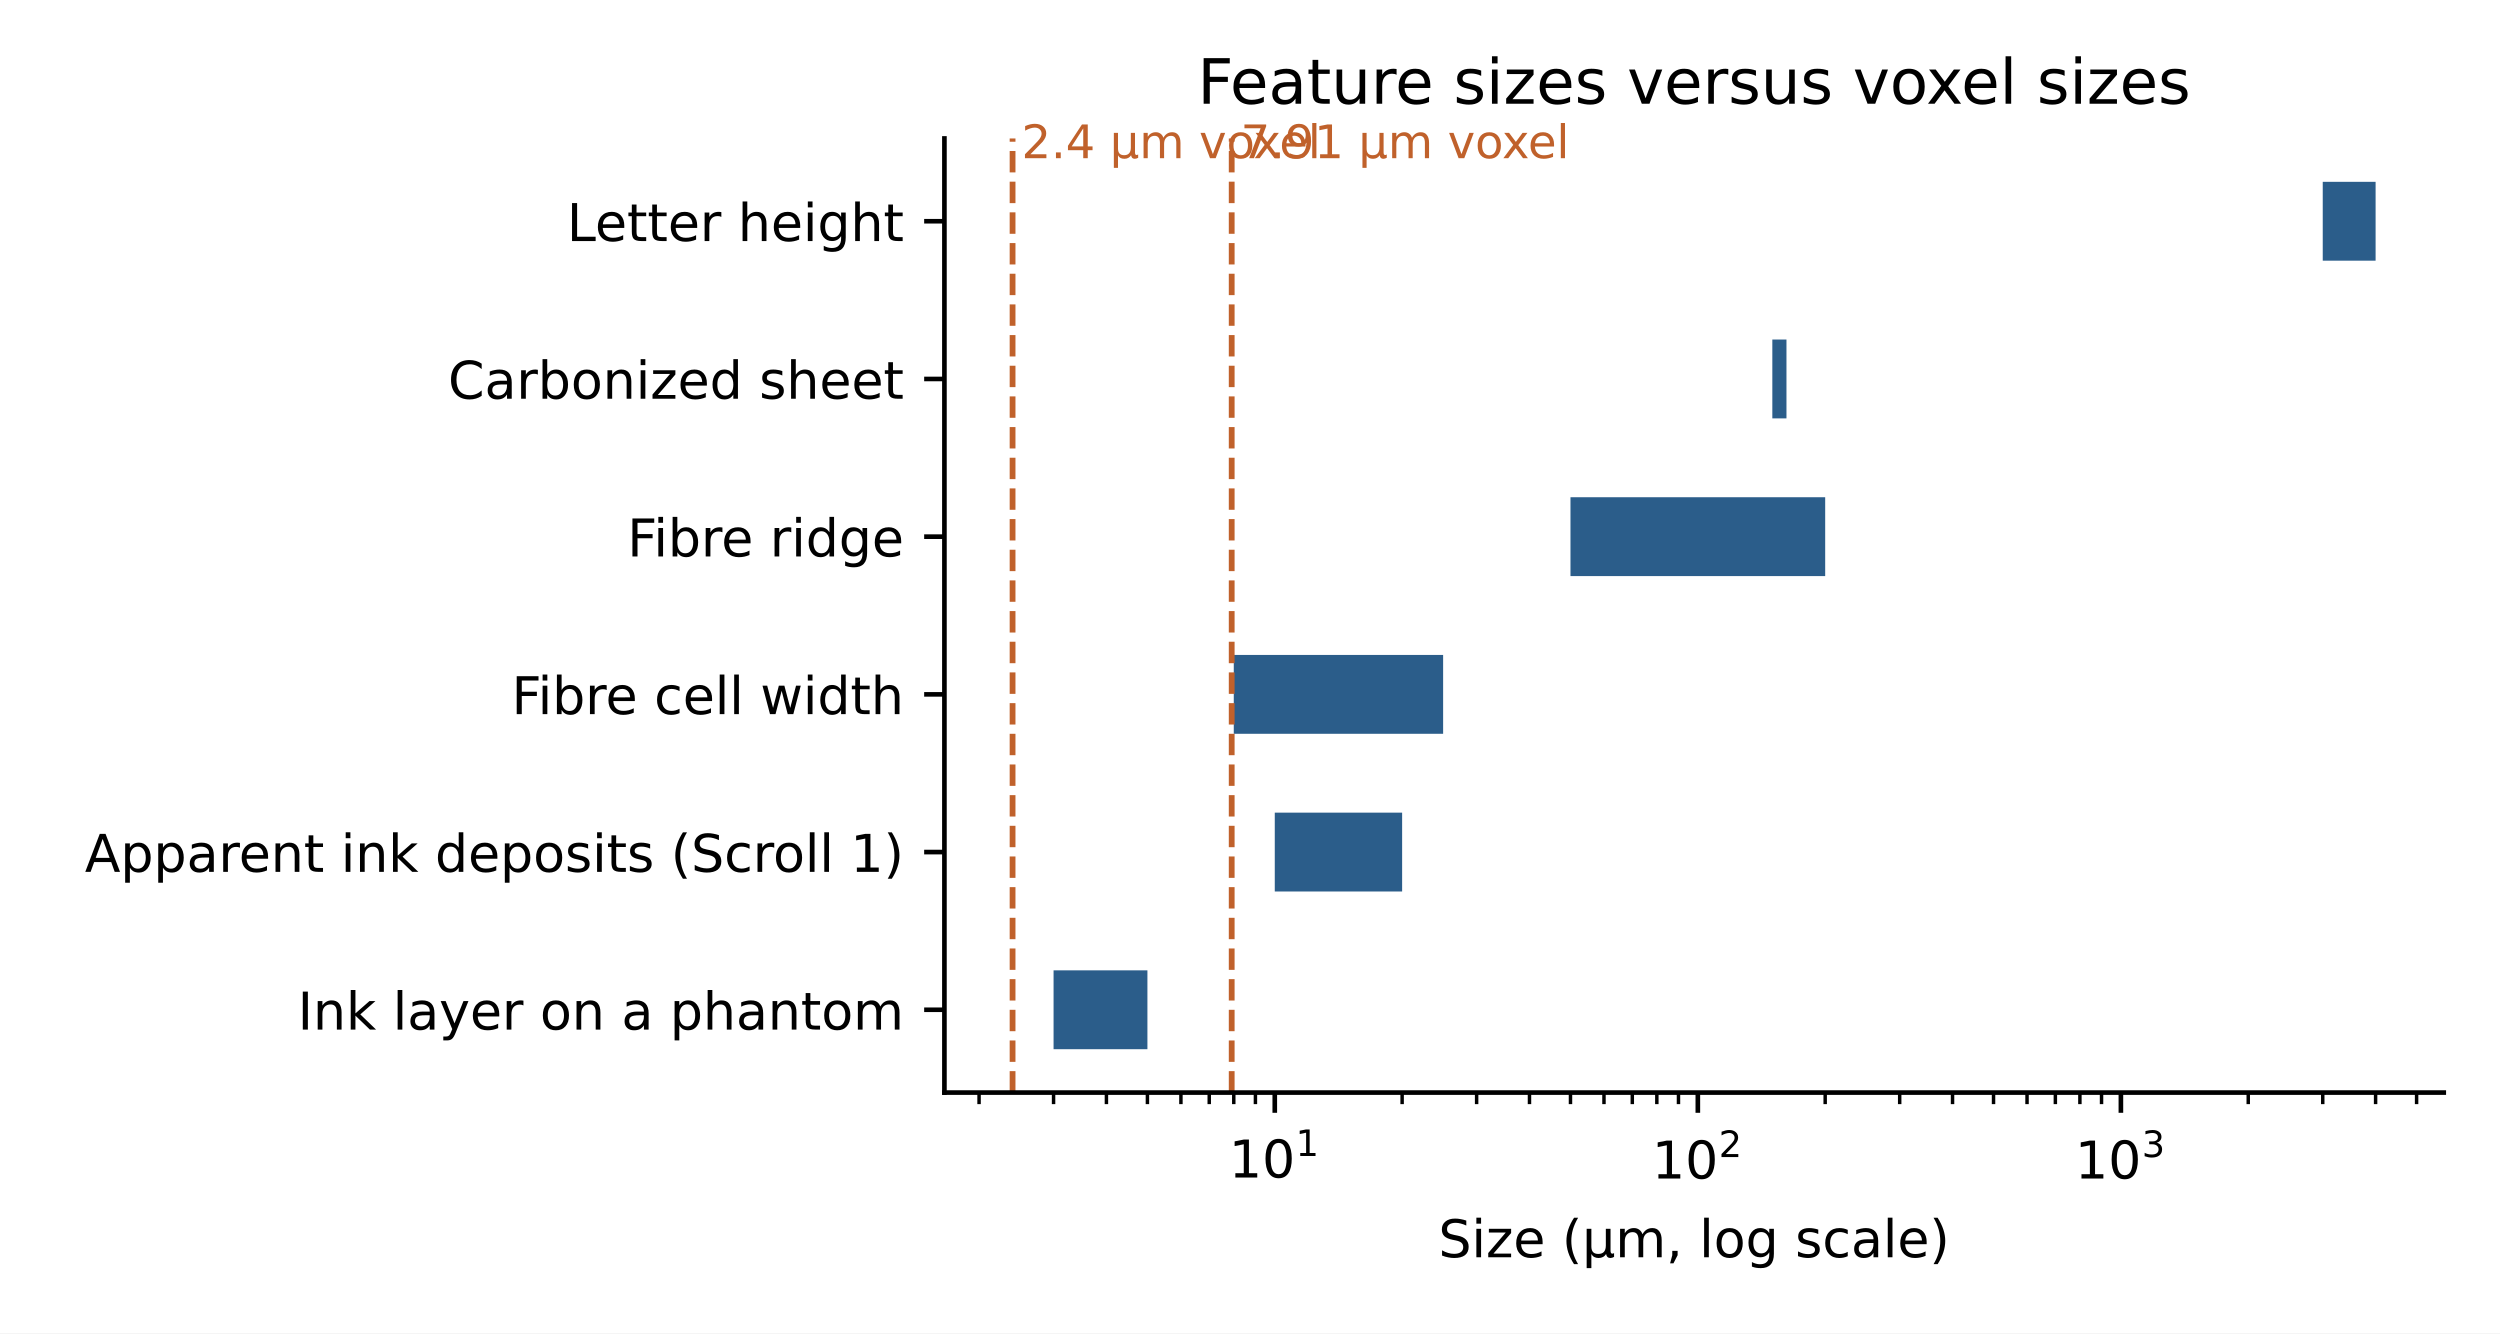
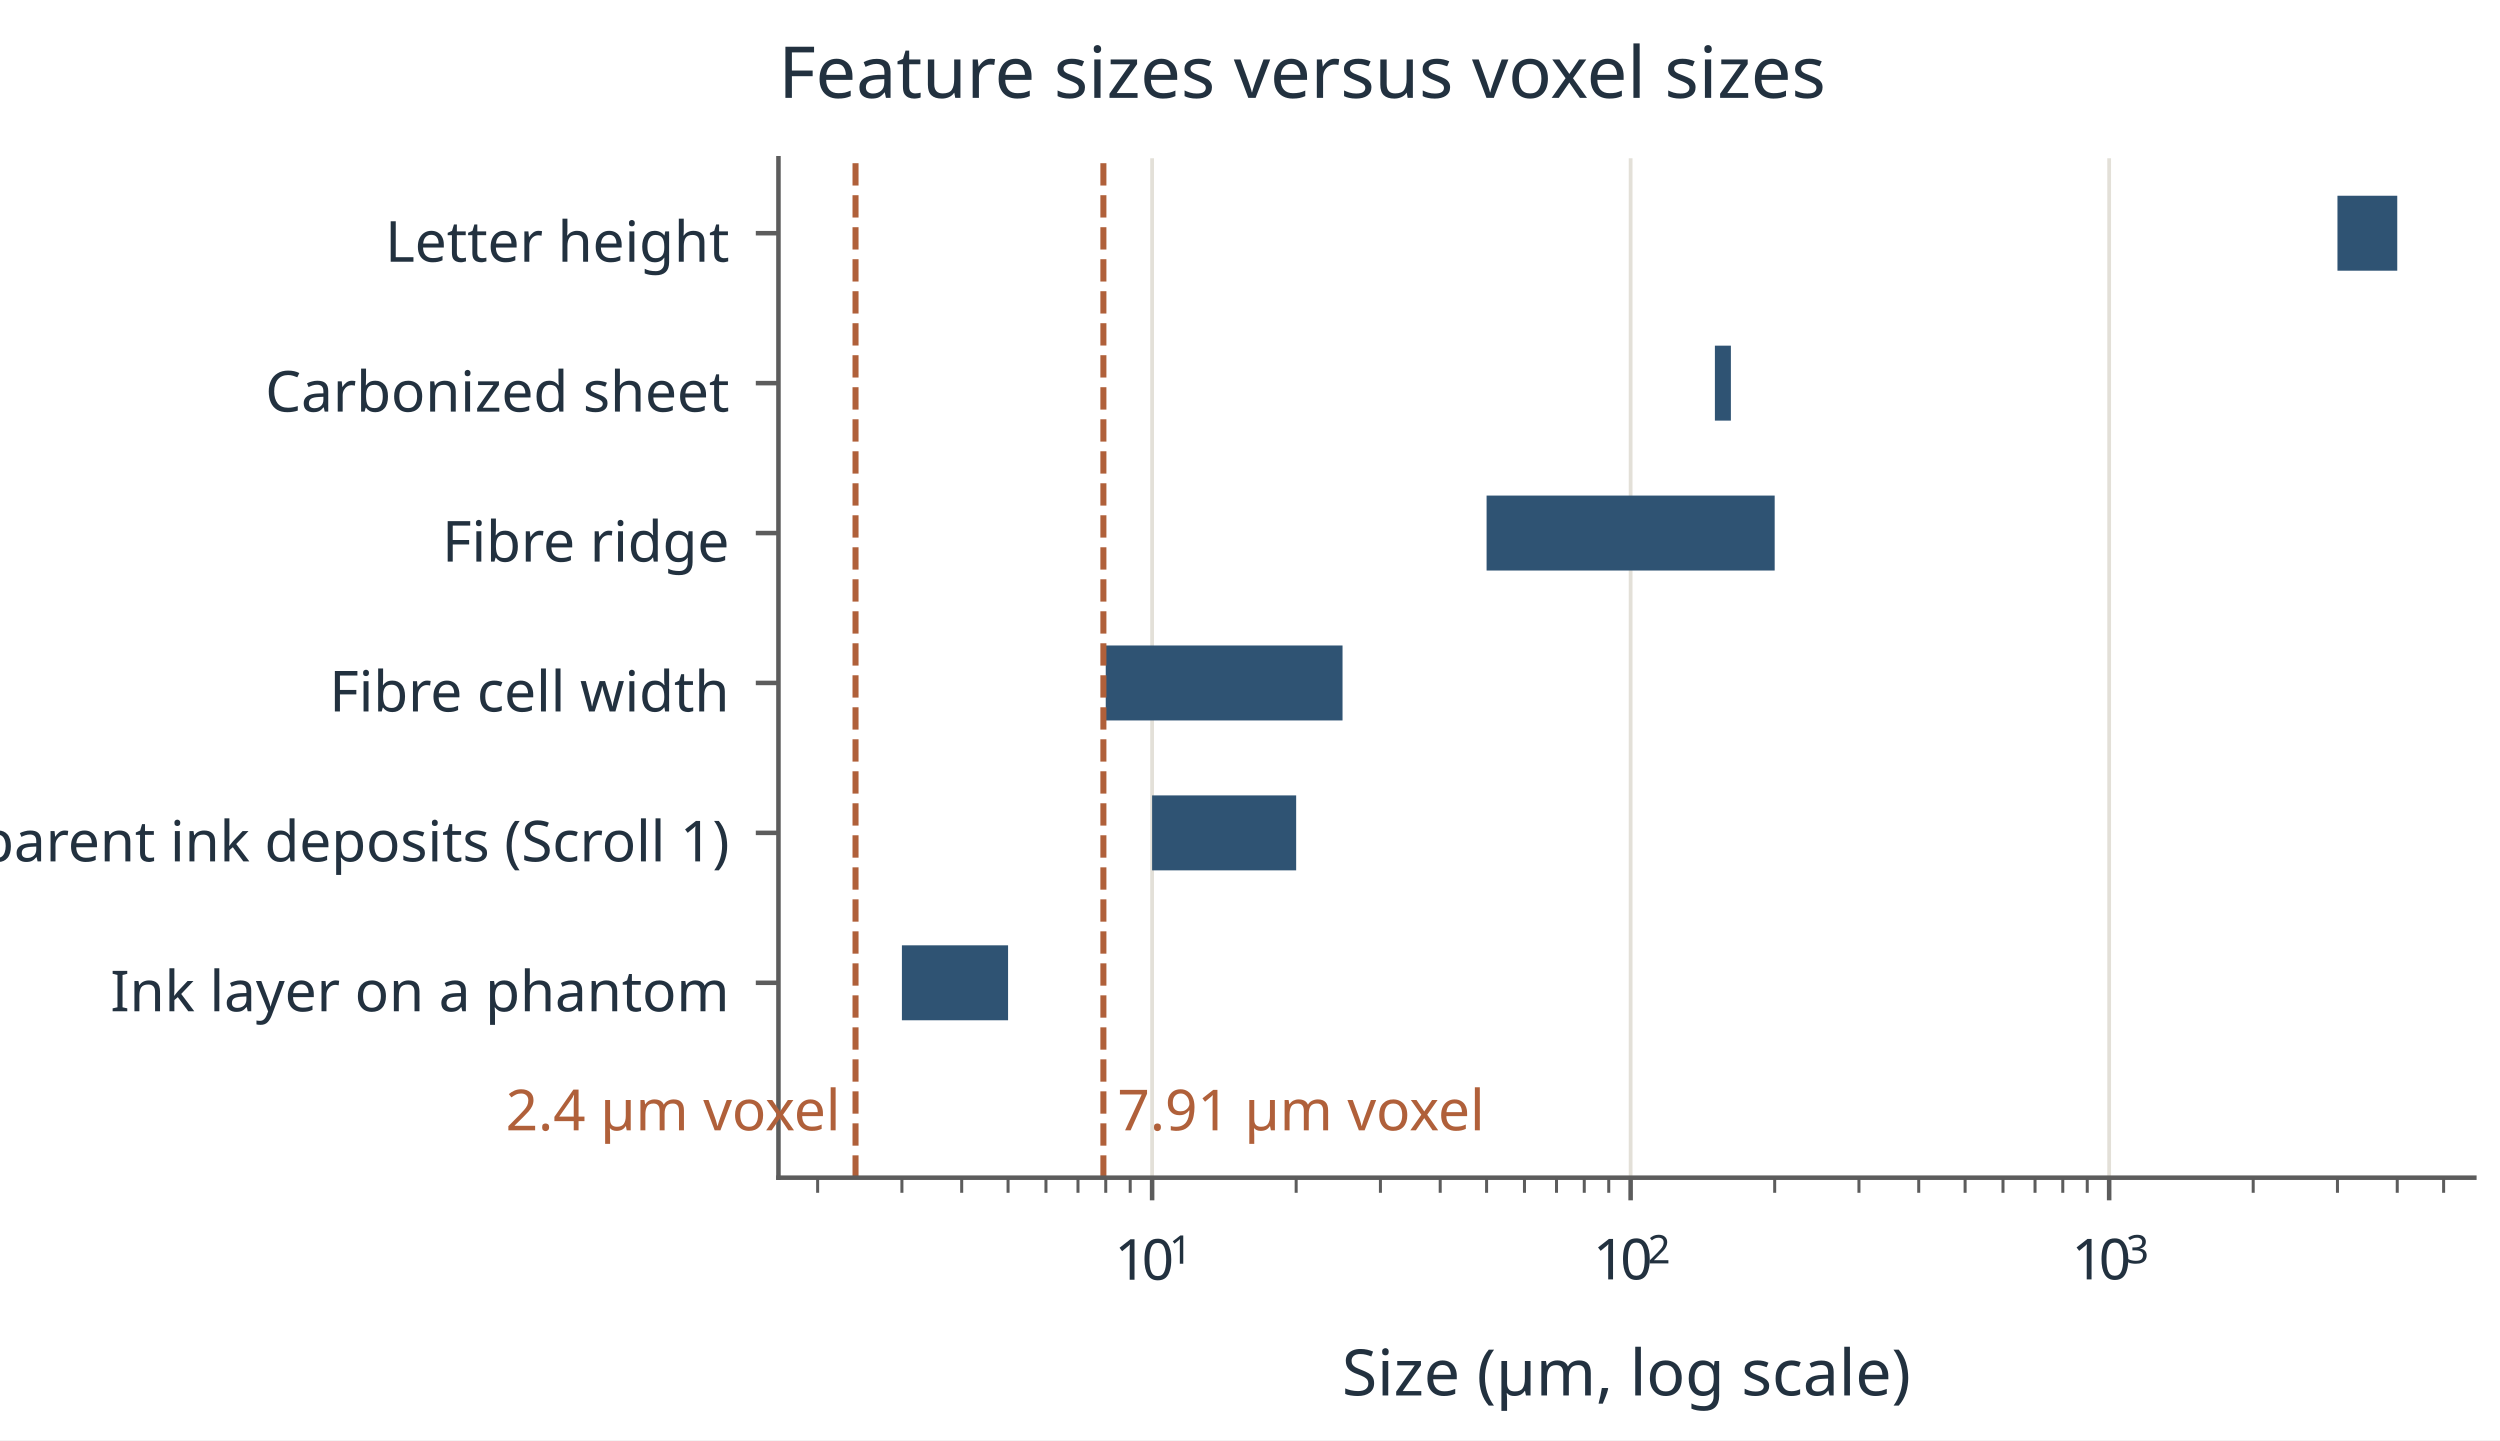
- <svg xmlns="http://www.w3.org/2000/svg" xmlns:xlink="http://www.w3.org/1999/xlink" width="432pt" height="230.4pt" viewBox="0 0 432 230.4" version="1.1">
+ <svg xmlns="http://www.w3.org/2000/svg" xmlns:xlink="http://www.w3.org/1999/xlink" width="331.2pt" height="190.8pt" viewBox="0 0 331.2 190.8" version="1.1">
  <defs>
    <style type="text/css">*{stroke-linejoin: round; stroke-linecap: butt}</style>
  </defs>
  <g id="figure_1">
    <g id="patch_1">
-       <path d="M 0 230.4  L 432 230.4  L 432 0  L 0 0  z " style="fill: #ffffff" />
+       <path d="M 0 190.8  L 331.2 190.8  L 331.2 0  L 0 0  z " style="fill: #ffffff" />
    </g>
    <g id="axes_1">
      <g id="patch_2">
-         <path d="M 163.195 188.796  L 422.28 188.796  L 422.28 23.925  L 163.195 23.925  z " style="fill: #ffffff" />
-       </g>
-       <g id="patch_3">
-         <path d="M 182.056 181.302  L 198.274 181.302  L 198.274 167.676  L 182.056 167.676  z " clip-path="url(#p1544dd9ce9)" style="fill: #2b5d8a" />
-       </g>
-       <g id="patch_4">
-         <path d="M 220.281 154.05  L 242.288 154.05  L 242.288 140.425  L 220.281 140.425  z " clip-path="url(#p1544dd9ce9)" style="fill: #2b5d8a" />
-       </g>
-       <g id="patch_5">
-         <path d="M 213.196 126.799  L 249.372 126.799  L 249.372 113.173  L 213.196 113.173  z " clip-path="url(#p1544dd9ce9)" style="fill: #2b5d8a" />
-       </g>
-       <g id="patch_6">
-         <path d="M 271.379 99.548  L 315.392 99.548  L 315.392 85.922  L 271.379 85.922  z " clip-path="url(#p1544dd9ce9)" style="fill: #2b5d8a" />
-       </g>
-       <g id="patch_7">
-         <path d="M 306.259 72.297  L 308.702 72.297  L 308.702 58.671  L 306.259 58.671  z " clip-path="url(#p1544dd9ce9)" style="fill: #2b5d8a" />
-       </g>
-       <g id="patch_8">
-         <path d="M 401.37 45.045  L 410.503 45.045  L 410.503 31.42  L 401.37 31.42  z " clip-path="url(#p1544dd9ce9)" style="fill: #2b5d8a" />
+         <path d="M 103.129 156.02  L 327.8 156.02  L 327.8 20.966  L 103.129 20.966  z " style="fill: #ffffff" />
      </g>
      <g id="matplotlib.axis_1">
        <g id="xtick_1">
          <g id="line2d_1">
+             <path d="M 152.632 156.02  L 152.632 20.966  " clip-path="url(#p39ebf157f1)" style="fill: none; stroke: #e3e0d8; stroke-width: 0.5; stroke-linecap: square" />
+           </g>
+           <g id="line2d_2">
            <defs>
-               <path id="ma1035c477e" d="M 0 0  L 0 3.5  " style="stroke: #000000; stroke-width: 0.8" />
+               <path id="m2bee741367" d="M 0 0  L 0 3  " style="stroke: #5c5c5c; stroke-width: 0.6" />
            </defs>
            <g>
-               <use xlink:href="#ma1035c477e" x="220.281" y="188.796" style="stroke: #000000; stroke-width: 0.8" />
+               <use xlink:href="#m2bee741367" x="152.632" y="156.02" style="fill: #5c5c5c; stroke: #5c5c5c; stroke-width: 0.6" />
            </g>
          </g>
          <g id="text_1">
-             <g transform="translate(212.361 204.1658)">
+             <g style="fill: #22313f" transform="translate(147.6446 170.0725)">
              <text>
-                 <tspan x="0" y="-0.689" style="font-size: 9px; font-family: 'DejaVu Sans'">1</tspan>
-                 <tspan x="5.726" y="-0.689" style="font-size: 9px; font-family: 'DejaVu Sans'">0</tspan>
-                 <tspan x="11.538" y="-4.406" style="font-size: 6.3px; font-family: 'DejaVu Sans'">1</tspan>
+                 <tspan x="0" y="-0.531" style="font-size: 7.5px; font-family: 'EB Garamond'; fill: #22313f">1</tspan>
+                 <tspan x="3.6" y="-0.531" style="font-size: 7.5px; font-family: 'EB Garamond'; fill: #22313f">0</tspan>
+                 <tspan x="7.253" y="-2.653" style="font-size: 5.25px; font-family: 'EB Garamond'; fill: #22313f">1</tspan>
              </text>
            </g>
          </g>
        </g>
        <g id="xtick_2">
-           <g id="line2d_2">
-             <g>
-               <use xlink:href="#ma1035c477e" x="293.386" y="188.796" style="stroke: #000000; stroke-width: 0.8" />
+           <g id="line2d_3">
+             <path d="M 216.026 156.02  L 216.026 20.966  " clip-path="url(#p39ebf157f1)" style="fill: none; stroke: #e3e0d8; stroke-width: 0.5; stroke-linecap: square" />
+           </g>
+           <g id="line2d_4">
+             <g>
+               <use xlink:href="#m2bee741367" x="216.026" y="156.02" style="fill: #5c5c5c; stroke: #5c5c5c; stroke-width: 0.6" />
            </g>
          </g>
          <g id="text_2">
-             <g transform="translate(285.4655 204.2558)">
+             <g style="fill: #22313f" transform="translate(211.0388 170.0725)">
              <text>
-                 <tspan x="0" y="-0.602" style="font-size: 9px; font-family: 'DejaVu Sans'">1</tspan>
-                 <tspan x="5.726" y="-0.602" style="font-size: 9px; font-family: 'DejaVu Sans'">0</tspan>
-                 <tspan x="11.538" y="-4.319" style="font-size: 6.3px; font-family: 'DejaVu Sans'">2</tspan>
+                 <tspan x="0" y="-0.575" style="font-size: 7.5px; font-family: 'EB Garamond'; fill: #22313f">1</tspan>
+                 <tspan x="3.6" y="-0.575" style="font-size: 7.5px; font-family: 'EB Garamond'; fill: #22313f">0</tspan>
+                 <tspan x="7.253" y="-2.697" style="font-size: 5.25px; font-family: 'EB Garamond'; fill: #22313f">2</tspan>
              </text>
            </g>
          </g>
        </g>
        <g id="xtick_3">
-           <g id="line2d_3">
-             <g>
-               <use xlink:href="#ma1035c477e" x="366.49" y="188.796" style="stroke: #000000; stroke-width: 0.8" />
+           <g id="line2d_5">
+             <path d="M 279.421 156.02  L 279.421 20.966  " clip-path="url(#p39ebf157f1)" style="fill: none; stroke: #e3e0d8; stroke-width: 0.5; stroke-linecap: square" />
+           </g>
+           <g id="line2d_6">
+             <g>
+               <use xlink:href="#m2bee741367" x="279.421" y="156.02" style="fill: #5c5c5c; stroke: #5c5c5c; stroke-width: 0.6" />
            </g>
          </g>
          <g id="text_3">
-             <g transform="translate(358.5701 204.2558)">
+             <g style="fill: #22313f" transform="translate(274.433 170.0725)">
              <text>
-                 <tspan x="0" y="-0.602" style="font-size: 9px; font-family: 'DejaVu Sans'">1</tspan>
-                 <tspan x="5.726" y="-0.602" style="font-size: 9px; font-family: 'DejaVu Sans'">0</tspan>
-                 <tspan x="11.538" y="-4.319" style="font-size: 6.3px; font-family: 'DejaVu Sans'">3</tspan>
+                 <tspan x="0" y="-0.575" style="font-size: 7.5px; font-family: 'EB Garamond'; fill: #22313f">1</tspan>
+                 <tspan x="3.6" y="-0.575" style="font-size: 7.5px; font-family: 'EB Garamond'; fill: #22313f">0</tspan>
+                 <tspan x="7.253" y="-2.697" style="font-size: 5.25px; font-family: 'EB Garamond'; fill: #22313f">3</tspan>
              </text>
            </g>
          </g>
        </g>
        <g id="xtick_4">
-           <g id="line2d_4">
+           <g id="line2d_7">
            <defs>
-               <path id="mc52c1eeeac" d="M 0 0  L 0 2  " style="stroke: #000000; stroke-width: 0.6" />
+               <path id="m25ac8e0b95" d="M 0 0  L 0 2  " style="stroke: #5c5c5c; stroke-width: 0.4" />
            </defs>
            <g>
-               <use xlink:href="#mc52c1eeeac" x="169.183" y="188.796" style="stroke: #000000; stroke-width: 0.6" />
+               <use xlink:href="#m25ac8e0b95" x="108.321" y="156.02" style="fill: #5c5c5c; stroke: #5c5c5c; stroke-width: 0.4" />
            </g>
          </g>
        </g>
        <g id="xtick_5">
-           <g id="line2d_5">
-             <g>
-               <use xlink:href="#mc52c1eeeac" x="182.056" y="188.796" style="stroke: #000000; stroke-width: 0.6" />
+           <g id="line2d_8">
+             <g>
+               <use xlink:href="#m25ac8e0b95" x="119.485" y="156.02" style="fill: #5c5c5c; stroke: #5c5c5c; stroke-width: 0.4" />
            </g>
          </g>
        </g>
        <g id="xtick_6">
-           <g id="line2d_6">
-             <g>
-               <use xlink:href="#mc52c1eeeac" x="191.19" y="188.796" style="stroke: #000000; stroke-width: 0.6" />
+           <g id="line2d_9">
+             <g>
+               <use xlink:href="#m25ac8e0b95" x="127.405" y="156.02" style="fill: #5c5c5c; stroke: #5c5c5c; stroke-width: 0.4" />
            </g>
          </g>
        </g>
        <g id="xtick_7">
-           <g id="line2d_7">
-             <g>
-               <use xlink:href="#mc52c1eeeac" x="198.274" y="188.796" style="stroke: #000000; stroke-width: 0.6" />
+           <g id="line2d_10">
+             <g>
+               <use xlink:href="#m25ac8e0b95" x="133.549" y="156.02" style="fill: #5c5c5c; stroke: #5c5c5c; stroke-width: 0.4" />
            </g>
          </g>
        </g>
        <g id="xtick_8">
-           <g id="line2d_8">
-             <g>
-               <use xlink:href="#mc52c1eeeac" x="204.063" y="188.796" style="stroke: #000000; stroke-width: 0.6" />
+           <g id="line2d_11">
+             <g>
+               <use xlink:href="#m25ac8e0b95" x="138.568" y="156.02" style="fill: #5c5c5c; stroke: #5c5c5c; stroke-width: 0.4" />
            </g>
          </g>
        </g>
        <g id="xtick_9">
-           <g id="line2d_9">
-             <g>
-               <use xlink:href="#mc52c1eeeac" x="208.957" y="188.796" style="stroke: #000000; stroke-width: 0.6" />
+           <g id="line2d_12">
+             <g>
+               <use xlink:href="#m25ac8e0b95" x="142.812" y="156.02" style="fill: #5c5c5c; stroke: #5c5c5c; stroke-width: 0.4" />
            </g>
          </g>
        </g>
        <g id="xtick_10">
-           <g id="line2d_10">
-             <g>
-               <use xlink:href="#mc52c1eeeac" x="213.196" y="188.796" style="stroke: #000000; stroke-width: 0.6" />
+           <g id="line2d_13">
+             <g>
+               <use xlink:href="#m25ac8e0b95" x="146.489" y="156.02" style="fill: #5c5c5c; stroke: #5c5c5c; stroke-width: 0.4" />
            </g>
          </g>
        </g>
        <g id="xtick_11">
-           <g id="line2d_11">
-             <g>
-               <use xlink:href="#mc52c1eeeac" x="216.936" y="188.796" style="stroke: #000000; stroke-width: 0.6" />
+           <g id="line2d_14">
+             <g>
+               <use xlink:href="#m25ac8e0b95" x="149.731" y="156.02" style="fill: #5c5c5c; stroke: #5c5c5c; stroke-width: 0.4" />
            </g>
          </g>
        </g>
        <g id="xtick_12">
-           <g id="line2d_12">
-             <g>
-               <use xlink:href="#mc52c1eeeac" x="242.288" y="188.796" style="stroke: #000000; stroke-width: 0.6" />
+           <g id="line2d_15">
+             <g>
+               <use xlink:href="#m25ac8e0b95" x="171.716" y="156.02" style="fill: #5c5c5c; stroke: #5c5c5c; stroke-width: 0.4" />
            </g>
          </g>
        </g>
        <g id="xtick_13">
-           <g id="line2d_13">
-             <g>
-               <use xlink:href="#mc52c1eeeac" x="255.161" y="188.796" style="stroke: #000000; stroke-width: 0.6" />
+           <g id="line2d_16">
+             <g>
+               <use xlink:href="#m25ac8e0b95" x="182.879" y="156.02" style="fill: #5c5c5c; stroke: #5c5c5c; stroke-width: 0.4" />
            </g>
          </g>
        </g>
        <g id="xtick_14">
-           <g id="line2d_14">
-             <g>
-               <use xlink:href="#mc52c1eeeac" x="264.294" y="188.796" style="stroke: #000000; stroke-width: 0.6" />
+           <g id="line2d_17">
+             <g>
+               <use xlink:href="#m25ac8e0b95" x="190.799" y="156.02" style="fill: #5c5c5c; stroke: #5c5c5c; stroke-width: 0.4" />
            </g>
          </g>
        </g>
        <g id="xtick_15">
-           <g id="line2d_15">
-             <g>
-               <use xlink:href="#mc52c1eeeac" x="271.379" y="188.796" style="stroke: #000000; stroke-width: 0.6" />
+           <g id="line2d_18">
+             <g>
+               <use xlink:href="#m25ac8e0b95" x="196.943" y="156.02" style="fill: #5c5c5c; stroke: #5c5c5c; stroke-width: 0.4" />
            </g>
          </g>
        </g>
        <g id="xtick_16">
-           <g id="line2d_16">
-             <g>
-               <use xlink:href="#mc52c1eeeac" x="277.167" y="188.796" style="stroke: #000000; stroke-width: 0.6" />
+           <g id="line2d_19">
+             <g>
+               <use xlink:href="#m25ac8e0b95" x="201.962" y="156.02" style="fill: #5c5c5c; stroke: #5c5c5c; stroke-width: 0.4" />
            </g>
          </g>
        </g>
        <g id="xtick_17">
-           <g id="line2d_17">
-             <g>
-               <use xlink:href="#mc52c1eeeac" x="282.061" y="188.796" style="stroke: #000000; stroke-width: 0.6" />
+           <g id="line2d_20">
+             <g>
+               <use xlink:href="#m25ac8e0b95" x="206.206" y="156.02" style="fill: #5c5c5c; stroke: #5c5c5c; stroke-width: 0.4" />
            </g>
          </g>
        </g>
        <g id="xtick_18">
-           <g id="line2d_18">
-             <g>
-               <use xlink:href="#mc52c1eeeac" x="286.301" y="188.796" style="stroke: #000000; stroke-width: 0.6" />
+           <g id="line2d_21">
+             <g>
+               <use xlink:href="#m25ac8e0b95" x="209.883" y="156.02" style="fill: #5c5c5c; stroke: #5c5c5c; stroke-width: 0.4" />
            </g>
          </g>
        </g>
        <g id="xtick_19">
-           <g id="line2d_19">
-             <g>
-               <use xlink:href="#mc52c1eeeac" x="290.04" y="188.796" style="stroke: #000000; stroke-width: 0.6" />
+           <g id="line2d_22">
+             <g>
+               <use xlink:href="#m25ac8e0b95" x="213.126" y="156.02" style="fill: #5c5c5c; stroke: #5c5c5c; stroke-width: 0.4" />
            </g>
          </g>
        </g>
        <g id="xtick_20">
-           <g id="line2d_20">
-             <g>
-               <use xlink:href="#mc52c1eeeac" x="315.392" y="188.796" style="stroke: #000000; stroke-width: 0.6" />
+           <g id="line2d_23">
+             <g>
+               <use xlink:href="#m25ac8e0b95" x="235.11" y="156.02" style="fill: #5c5c5c; stroke: #5c5c5c; stroke-width: 0.4" />
            </g>
          </g>
        </g>
        <g id="xtick_21">
-           <g id="line2d_21">
-             <g>
-               <use xlink:href="#mc52c1eeeac" x="328.265" y="188.796" style="stroke: #000000; stroke-width: 0.6" />
+           <g id="line2d_24">
+             <g>
+               <use xlink:href="#m25ac8e0b95" x="246.273" y="156.02" style="fill: #5c5c5c; stroke: #5c5c5c; stroke-width: 0.4" />
            </g>
          </g>
        </g>
        <g id="xtick_22">
-           <g id="line2d_22">
-             <g>
-               <use xlink:href="#mc52c1eeeac" x="337.399" y="188.796" style="stroke: #000000; stroke-width: 0.6" />
+           <g id="line2d_25">
+             <g>
+               <use xlink:href="#m25ac8e0b95" x="254.193" y="156.02" style="fill: #5c5c5c; stroke: #5c5c5c; stroke-width: 0.4" />
            </g>
          </g>
        </g>
        <g id="xtick_23">
-           <g id="line2d_23">
-             <g>
-               <use xlink:href="#mc52c1eeeac" x="344.483" y="188.796" style="stroke: #000000; stroke-width: 0.6" />
+           <g id="line2d_26">
+             <g>
+               <use xlink:href="#m25ac8e0b95" x="260.337" y="156.02" style="fill: #5c5c5c; stroke: #5c5c5c; stroke-width: 0.4" />
            </g>
          </g>
        </g>
        <g id="xtick_24">
-           <g id="line2d_24">
-             <g>
-               <use xlink:href="#mc52c1eeeac" x="350.272" y="188.796" style="stroke: #000000; stroke-width: 0.6" />
+           <g id="line2d_27">
+             <g>
+               <use xlink:href="#m25ac8e0b95" x="265.357" y="156.02" style="fill: #5c5c5c; stroke: #5c5c5c; stroke-width: 0.4" />
            </g>
          </g>
        </g>
        <g id="xtick_25">
-           <g id="line2d_25">
-             <g>
-               <use xlink:href="#mc52c1eeeac" x="355.166" y="188.796" style="stroke: #000000; stroke-width: 0.6" />
+           <g id="line2d_28">
+             <g>
+               <use xlink:href="#m25ac8e0b95" x="269.601" y="156.02" style="fill: #5c5c5c; stroke: #5c5c5c; stroke-width: 0.4" />
            </g>
          </g>
        </g>
        <g id="xtick_26">
-           <g id="line2d_26">
-             <g>
-               <use xlink:href="#mc52c1eeeac" x="359.406" y="188.796" style="stroke: #000000; stroke-width: 0.6" />
+           <g id="line2d_29">
+             <g>
+               <use xlink:href="#m25ac8e0b95" x="273.277" y="156.02" style="fill: #5c5c5c; stroke: #5c5c5c; stroke-width: 0.4" />
            </g>
          </g>
        </g>
        <g id="xtick_27">
-           <g id="line2d_27">
-             <g>
-               <use xlink:href="#mc52c1eeeac" x="363.145" y="188.796" style="stroke: #000000; stroke-width: 0.6" />
+           <g id="line2d_30">
+             <g>
+               <use xlink:href="#m25ac8e0b95" x="276.52" y="156.02" style="fill: #5c5c5c; stroke: #5c5c5c; stroke-width: 0.4" />
            </g>
          </g>
        </g>
        <g id="xtick_28">
-           <g id="line2d_28">
-             <g>
-               <use xlink:href="#mc52c1eeeac" x="388.497" y="188.796" style="stroke: #000000; stroke-width: 0.6" />
+           <g id="line2d_31">
+             <g>
+               <use xlink:href="#m25ac8e0b95" x="298.504" y="156.02" style="fill: #5c5c5c; stroke: #5c5c5c; stroke-width: 0.4" />
            </g>
          </g>
        </g>
        <g id="xtick_29">
-           <g id="line2d_29">
-             <g>
-               <use xlink:href="#mc52c1eeeac" x="401.37" y="188.796" style="stroke: #000000; stroke-width: 0.6" />
+           <g id="line2d_32">
+             <g>
+               <use xlink:href="#m25ac8e0b95" x="309.667" y="156.02" style="fill: #5c5c5c; stroke: #5c5c5c; stroke-width: 0.4" />
            </g>
          </g>
        </g>
        <g id="xtick_30">
-           <g id="line2d_30">
-             <g>
-               <use xlink:href="#mc52c1eeeac" x="410.503" y="188.796" style="stroke: #000000; stroke-width: 0.6" />
+           <g id="line2d_33">
+             <g>
+               <use xlink:href="#m25ac8e0b95" x="317.588" y="156.02" style="fill: #5c5c5c; stroke: #5c5c5c; stroke-width: 0.4" />
            </g>
          </g>
        </g>
        <g id="xtick_31">
-           <g id="line2d_31">
-             <g>
-               <use xlink:href="#mc52c1eeeac" x="417.588" y="188.796" style="stroke: #000000; stroke-width: 0.6" />
+           <g id="line2d_34">
+             <g>
+               <use xlink:href="#m25ac8e0b95" x="323.731" y="156.02" style="fill: #5c5c5c; stroke: #5c5c5c; stroke-width: 0.4" />
            </g>
          </g>
        </g>
        <g id="text_4">
-           <text style="font-size: 9px; font-family: 'DejaVu Sans'; text-anchor: middle" x="292.738" y="217.256" transform="rotate(-0 292.7375 217.2565)">Size (µm, log scale)</text>
+           <text style="font-size: 8.5px; font-family: 'EB Garamond'; text-anchor: middle; fill: #22313f" x="215.464" y="184.867" transform="rotate(-0 215.4644 184.867)">Size (µm, log scale)</text>
        </g>
      </g>
      <g id="matplotlib.axis_2">
        <g id="ytick_1">
-           <g id="line2d_32">
+           <g id="line2d_35">
            <defs>
-               <path id="md86b6d7dc2" d="M 0 0  L -3.5 0  " style="stroke: #000000; stroke-width: 0.8" />
+               <path id="mc8f191790a" d="M 0 0  L -3 0  " style="stroke: #5c5c5c; stroke-width: 0.6" />
            </defs>
            <g>
-               <use xlink:href="#md86b6d7dc2" x="163.195" y="174.489" style="stroke: #000000; stroke-width: 0.8" />
+               <use xlink:href="#mc8f191790a" x="103.129" y="130.201" style="fill: #5c5c5c; stroke: #5c5c5c; stroke-width: 0.6" />
            </g>
          </g>
          <g id="text_5">
-             <text style="font-size: 9px; font-family: 'DejaVu Sans'; text-anchor: end" x="156.195" y="177.908" transform="rotate(-0 156.195 177.9082)">Ink layer on a phantom</text>
+             <text style="font-size: 7.5px; font-family: 'EB Garamond'; text-anchor: end; fill: #22313f" x="96.629" y="133.977" transform="rotate(-0 96.62875 133.9772)">Ink layer on a phantom</text>
          </g>
        </g>
        <g id="ytick_2">
-           <g id="line2d_33">
-             <g>
-               <use xlink:href="#md86b6d7dc2" x="163.195" y="147.238" style="stroke: #000000; stroke-width: 0.8" />
+           <g id="line2d_36">
+             <g>
+               <use xlink:href="#mc8f191790a" x="103.129" y="110.34" style="fill: #5c5c5c; stroke: #5c5c5c; stroke-width: 0.6" />
            </g>
          </g>
          <g id="text_6">
-             <text style="font-size: 9px; font-family: 'DejaVu Sans'; text-anchor: end" x="156.195" y="150.657" transform="rotate(-0 156.195 150.6569)">Apparent ink deposits (Scroll 1)</text>
+             <text style="font-size: 7.5px; font-family: 'EB Garamond'; text-anchor: end; fill: #22313f" x="96.629" y="114.116" transform="rotate(-0 96.62875 114.1164)">Apparent ink deposits (Scroll 1)</text>
          </g>
        </g>
        <g id="ytick_3">
-           <g id="line2d_34">
-             <g>
-               <use xlink:href="#md86b6d7dc2" x="163.195" y="119.986" style="stroke: #000000; stroke-width: 0.8" />
+           <g id="line2d_37">
+             <g>
+               <use xlink:href="#mc8f191790a" x="103.129" y="90.479" style="fill: #5c5c5c; stroke: #5c5c5c; stroke-width: 0.6" />
            </g>
          </g>
          <g id="text_7">
-             <text style="font-size: 9px; font-family: 'DejaVu Sans'; text-anchor: end" x="156.195" y="123.406" transform="rotate(-0 156.195 123.4056)">Fibre cell width</text>
+             <text style="font-size: 7.5px; font-family: 'EB Garamond'; text-anchor: end; fill: #22313f" x="96.629" y="94.256" transform="rotate(-0 96.62875 94.25558)">Fibre cell width</text>
          </g>
        </g>
        <g id="ytick_4">
-           <g id="line2d_35">
-             <g>
-               <use xlink:href="#md86b6d7dc2" x="163.195" y="92.735" style="stroke: #000000; stroke-width: 0.8" />
+           <g id="line2d_38">
+             <g>
+               <use xlink:href="#mc8f191790a" x="103.129" y="70.619" style="fill: #5c5c5c; stroke: #5c5c5c; stroke-width: 0.6" />
            </g>
          </g>
          <g id="text_8">
-             <text style="font-size: 9px; font-family: 'DejaVu Sans'; text-anchor: end" x="156.195" y="96.154" transform="rotate(-0 156.195 96.15428)">Fibre ridge</text>
+             <text style="font-size: 7.5px; font-family: 'EB Garamond'; text-anchor: end; fill: #22313f" x="96.629" y="74.395" transform="rotate(-0 96.62875 74.39477)">Fibre ridge</text>
          </g>
        </g>
        <g id="ytick_5">
-           <g id="line2d_36">
-             <g>
-               <use xlink:href="#md86b6d7dc2" x="163.195" y="65.484" style="stroke: #000000; stroke-width: 0.8" />
+           <g id="line2d_39">
+             <g>
+               <use xlink:href="#mc8f191790a" x="103.129" y="50.758" style="fill: #5c5c5c; stroke: #5c5c5c; stroke-width: 0.6" />
            </g>
          </g>
          <g id="text_9">
-             <text style="font-size: 9px; font-family: 'DejaVu Sans'; text-anchor: end" x="156.195" y="68.903" transform="rotate(-0 156.195 68.90299)">Carbonized sheet</text>
+             <text style="font-size: 7.5px; font-family: 'EB Garamond'; text-anchor: end; fill: #22313f" x="96.629" y="54.534" transform="rotate(-0 96.62875 54.53396)">Carbonized sheet</text>
          </g>
        </g>
        <g id="ytick_6">
-           <g id="line2d_37">
-             <g>
-               <use xlink:href="#md86b6d7dc2" x="163.195" y="38.232" style="stroke: #000000; stroke-width: 0.8" />
+           <g id="line2d_40">
+             <g>
+               <use xlink:href="#mc8f191790a" x="103.129" y="30.897" style="fill: #5c5c5c; stroke: #5c5c5c; stroke-width: 0.6" />
            </g>
          </g>
          <g id="text_10">
-             <text style="font-size: 9px; font-family: 'DejaVu Sans'; text-anchor: end" x="156.195" y="41.652" transform="rotate(-0 156.195 41.65169)">Letter height</text>
-           </g>
-         </g>
-       </g>
-       <g id="line2d_38">
-         <path d="M 174.972 188.796  L 174.972 23.925  " clip-path="url(#p1544dd9ce9)" style="fill: none; stroke-dasharray: 3.7,1.6; stroke-dashoffset: 0; stroke: #c0612b" />
-       </g>
-       <g id="line2d_39">
-         <path d="M 212.837 188.796  L 212.837 23.925  " clip-path="url(#p1544dd9ce9)" style="fill: none; stroke-dasharray: 3.7,1.6; stroke-dashoffset: 0; stroke: #c0612b" />
+             <text style="font-size: 7.5px; font-family: 'EB Garamond'; text-anchor: end; fill: #22313f" x="96.629" y="34.673" transform="rotate(-0 96.62875 34.67315)">Letter height</text>
+           </g>
+         </g>
+       </g>
+       <g id="patch_3">
+         <path d="M 119.485 135.166  L 133.549 135.166  L 133.549 125.236  L 119.485 125.236  z " clip-path="url(#p39ebf157f1)" style="fill: #2f5373" />
+       </g>
+       <g id="patch_4">
+         <path d="M 152.632 115.305  L 171.716 115.305  L 171.716 105.375  L 152.632 105.375  z " clip-path="url(#p39ebf157f1)" style="fill: #2f5373" />
+       </g>
+       <g id="patch_5">
+         <path d="M 146.489 95.445  L 177.859 95.445  L 177.859 85.514  L 146.489 85.514  z " clip-path="url(#p39ebf157f1)" style="fill: #2f5373" />
+       </g>
+       <g id="patch_6">
+         <path d="M 196.943 75.584  L 235.11 75.584  L 235.11 65.653  L 196.943 65.653  z " clip-path="url(#p39ebf157f1)" style="fill: #2f5373" />
+       </g>
+       <g id="patch_7">
+         <path d="M 227.189 55.723  L 229.308 55.723  L 229.308 45.793  L 227.189 45.793  z " clip-path="url(#p39ebf157f1)" style="fill: #2f5373" />
+       </g>
+       <g id="patch_8">
+         <path d="M 309.667 35.862  L 317.588 35.862  L 317.588 25.932  L 309.667 25.932  z " clip-path="url(#p39ebf157f1)" style="fill: #2f5373" />
+       </g>
+       <g id="line2d_41">
+         <path d="M 113.341 156.02  L 113.341 20.966  " clip-path="url(#p39ebf157f1)" style="fill: none; stroke-dasharray: 2.96,1.28; stroke-dashoffset: 0; stroke: #b0603a; stroke-width: 0.8" />
+       </g>
+       <g id="line2d_42">
+         <path d="M 146.177 156.02  L 146.177 20.966  " clip-path="url(#p39ebf157f1)" style="fill: none; stroke-dasharray: 2.96,1.28; stroke-dashoffset: 0; stroke: #b0603a; stroke-width: 0.8" />
      </g>
      <g id="patch_9">
-         <path d="M 163.195 188.796  L 163.195 23.925  " style="fill: none; stroke: #000000; stroke-width: 0.8; stroke-linejoin: miter; stroke-linecap: square" />
+         <path d="M 103.129 156.02  L 103.129 20.966  " style="fill: none; stroke: #5c5c5c; stroke-width: 0.6; stroke-linejoin: miter; stroke-linecap: square" />
      </g>
      <g id="patch_10">
-         <path d="M 163.195 188.796  L 422.28 188.796  " style="fill: none; stroke: #000000; stroke-width: 0.8; stroke-linejoin: miter; stroke-linecap: square" />
+         <path d="M 103.129 156.02  L 327.8 156.02  " style="fill: none; stroke: #5c5c5c; stroke-width: 0.6; stroke-linejoin: miter; stroke-linecap: square" />
      </g>
      <g id="text_11">
-         <text style="font-size: 8px; font-family: 'DejaVu Sans'; text-anchor: start; fill: #c0612b" x="176.521" y="27.332" transform="rotate(-0 176.5206 27.33188)">2.4 µm voxel</text>
+         <text style="font-size: 7.5px; font-family: 'EB Garamond'; text-anchor: end; fill: #b0603a" x="111.343" y="149.741" transform="rotate(-0 111.3431 149.7414)">2.4 µm voxel</text>
      </g>
      <g id="text_12">
-         <text style="font-size: 8px; font-family: 'DejaVu Sans'; text-anchor: start; fill: #c0612b" x="214.386" y="27.332" transform="rotate(-0 214.3862 27.33188)">7.91 µm voxel</text>
+         <text style="font-size: 7.5px; font-family: 'EB Garamond'; text-anchor: start; fill: #b0603a" x="148.04" y="149.741" transform="rotate(-0 148.0398 149.7414)">7.91 µm voxel</text>
      </g>
      <g id="text_13">
-         <text style="font-size: 10.8px; font-family: 'DejaVu Sans'; text-anchor: middle" x="292.738" y="17.925" transform="rotate(-0 292.7375 17.92547)">Feature sizes versus voxel sizes</text>
+         <text style="font-size: 9.5px; font-family: 'EB Garamond'; text-anchor: start; fill: #22313f" x="103.129" y="12.966" transform="rotate(-0 103.1287 12.9665)">Feature sizes versus voxel sizes</text>
      </g>
    </g>
  </g>
  <defs>
-     <clipPath id="p1544dd9ce9">
-       <rect x="163.195" y="23.925" width="259.085" height="164.87" />
+     <clipPath id="p39ebf157f1">
+       <rect x="103.129" y="20.966" width="224.671" height="135.054" />
    </clipPath>
  </defs>
</svg>
